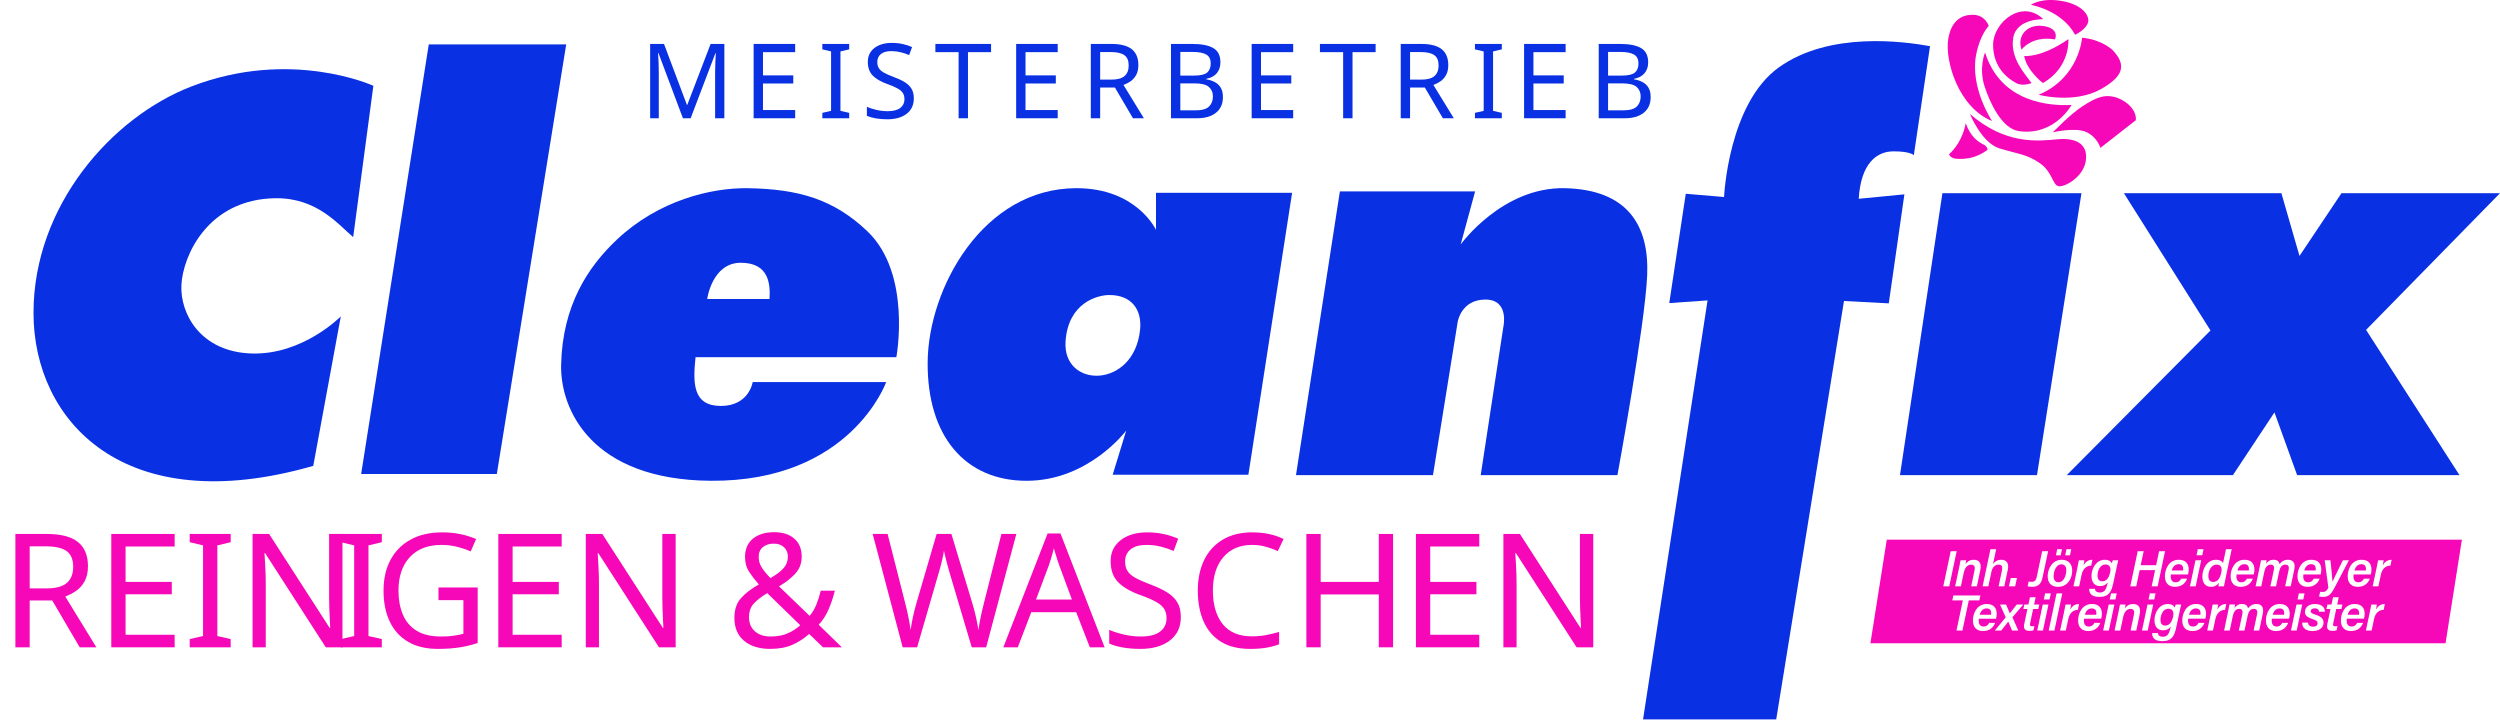
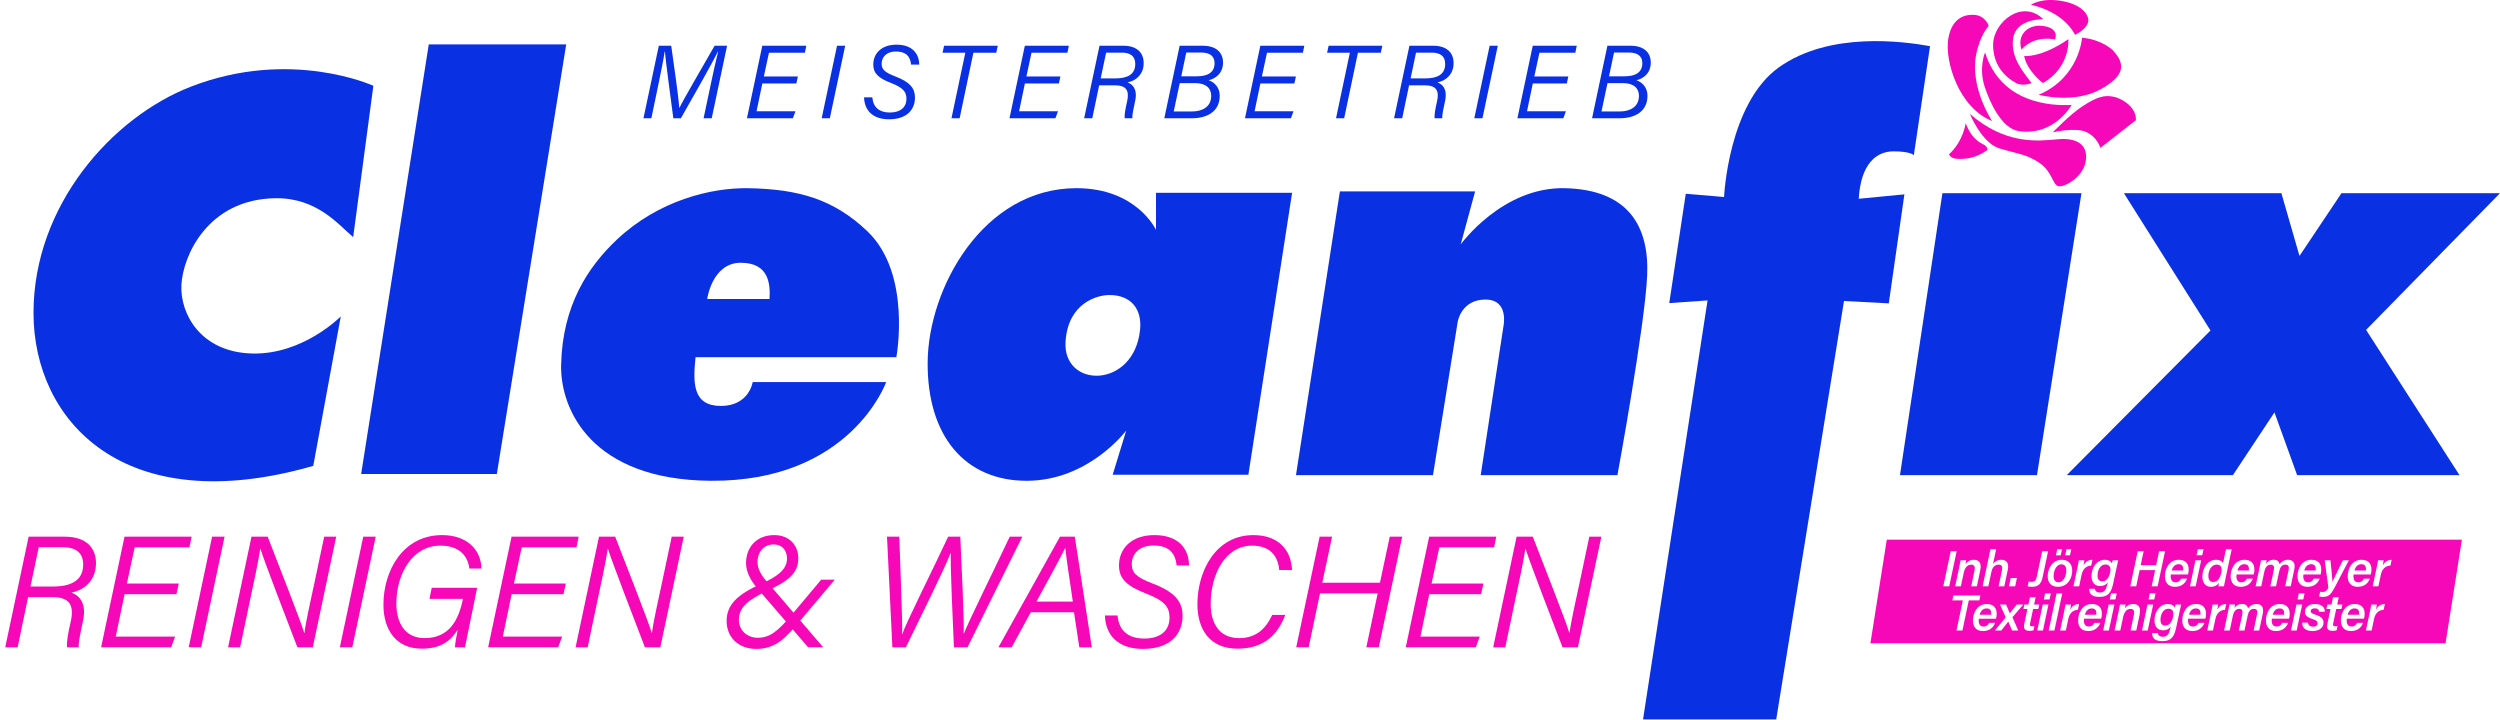
<svg xmlns="http://www.w3.org/2000/svg" id="Layer_1" data-name="Layer 1" viewBox="0 0 1921.16 552.83">
  <defs>
    <style>
      .cls-1 {
-         letter-spacing: .13em;
+         fill: #0930e3;
      }

      .cls-2 {
-         letter-spacing: .16em;
-       }
- 
-       .cls-3, .cls-4 {
-         fill: #0930e3;
-       }
- 
-       .cls-5 {
-         letter-spacing: 0em;
-       }
- 
-       .cls-6 {
-         letter-spacing: .18em;
-       }
- 
-       .cls-7 {
-         letter-spacing: 0em;
-       }
- 
-       .cls-8 {
-         letter-spacing: 0em;
-       }
- 
-       .cls-9 {
-         letter-spacing: .16em;
-       }
- 
-       .cls-10 {
-         letter-spacing: .15em;
-       }
- 
-       .cls-11 {
-         letter-spacing: -.01em;
-       }
- 
-       .cls-12, .cls-13 {
        fill: #f607b8;
-       }
- 
-       .cls-14 {
-         letter-spacing: .16em;
-       }
- 
-       .cls-15 {
-         letter-spacing: 0em;
-       }
- 
-       .cls-16 {
-         letter-spacing: .16em;
-       }
- 
-       .cls-17 {
-         letter-spacing: 0em;
-       }
- 
-       .cls-18 {
-         letter-spacing: -.02em;
-       }
- 
-       .cls-19 {
-         letter-spacing: .15em;
-       }
- 
-       .cls-20 {
-         letter-spacing: .15em;
-       }
- 
-       .cls-21 {
-         letter-spacing: .16em;
-       }
- 
-       .cls-4 {
-         font-size: 80px;
-       }
- 
-       .cls-4, .cls-13 {
-         font-family: 'AcuminConcept_356.000wght_12.000slnt', 'Acumin Variable Concept';
-         font-variation-settings: 'wght' 356, 'wdth' 100, 'slnt' 12;
-       }
- 
-       .cls-22 {
-         letter-spacing: -.05em;
-       }
- 
-       .cls-23 {
-         letter-spacing: -.01em;
-       }
- 
-       .cls-13 {
-         font-size: 122px;
-       }
- 
-       .cls-24 {
-         letter-spacing: 0em;
-       }
- 
-       .cls-25 {
-         letter-spacing: -.02em;
-       }
- 
-       .cls-26 {
-         letter-spacing: -.02em;
-       }
- 
-       .cls-27 {
-         letter-spacing: -.01em;
-       }
- 
-       .cls-28 {
-         letter-spacing: -.01em;
      }
    </style>
  </defs>
  <g id="Cleanfix">
-     <path class="cls-3" d="M271.41,182.22c-11.09-9.28-27.62-30.34-59.77-29.89-52.07.73-71.09,44.38-72.23,66.57s14.72,51.62,54.11,52.75,68.38-28.53,68.38-28.53l-21.17,114.88c-145.92,42.03-214.98-34.98-214.98-117.51s60.23-150.42,121.13-173.97c76.76-29.68,140.04-.59,140.04-.59l-15.51,116.29Z" />
-     <polygon class="cls-3" points="329.49 34.14 277.53 364.26 381.79 364.26 435.11 34.14 329.49 34.14" />
-     <path class="cls-3" d="M688.81,274.48s12.03-64.03-22.25-96.74c-25.98-24.79-53.16-32.44-91.53-33.11-28.66-.5-69.06,9.46-100.87,39.4-22.09,20.8-41.92,50.41-42.96,96.28-.78,34.3,23.26,88.47,114.96,89.15,107.66.8,134.83-75.85,134.83-75.85h-102.57s-2.72,18.34-24.45,18.34-21.51-17.66-19.47-37.47h154.3ZM569.26,201.92c22.08,0,22.75,16.98,22.08,27.85h-47.89s3.74-27.85,25.81-27.85Z" />
-     <path class="cls-3" d="M888.34,148.14v28.53s-14.72-32.06-61.13-32.06c-71.78,0-113.89,76.89-114.34,133.72s28.75,91.25,76.3,91.14,76.3-38.61,76.3-38.61l-10.42,33.96h104.28l33.61-216.68h-104.6ZM876.11,253.43c-4.7,45.66-59.58,45.25-57.28,9.06,1.9-29.92,24.65-35.69,33.31-35.77,17.49-.17,25.56,11.32,23.97,26.72Z" />
-     <path class="cls-3" d="M1029.65,147.1h103.92l-11.09,40.75s31.92-44.36,80.15-43.23,64.75,28.74,63.17,66.78-22.87,153.74-22.87,153.74h-105.06l17.43-114.11s4.75-20.83-13.81-20.83-21.28,16.98-21.28,16.98l-19.02,117.96h-105.28l33.74-218.04Z" />
-     <path class="cls-3" d="M1483.16,35.47l-12.45,83.77s-2.49-2.94-15.62-2.94-25.13,9.51-26.72,36.45l35.09-3.4-12,83.77-34.42-1.81-52.08,321.51h-102.34l49.58-321.96-29.43,2.04,12.68-84,29.43,2.49s3.17-71.77,42.11-99.62,96-19.92,116.15-16.3Z" />
-     <polygon class="cls-3" points="1492.67 148.45 1460.06 365.13 1565.35 365.13 1599.53 148.45 1492.67 148.45" />
-     <polygon class="cls-3" points="1632.14 148.45 1698.68 253.96 1588.21 365.13 1715.91 365.13 1747.84 316.91 1765.27 365.13 1890.03 365.13 1818.25 253.51 1921.16 148.45 1799.35 148.45 1767.08 196.68 1753.16 148.45 1632.14 148.45" />
+     <path class="cls-1" d="M271.41,182.22c-11.09-9.28-27.62-30.34-59.77-29.89-52.07.73-71.09,44.38-72.23,66.57-1.13,22.19,14.72,51.62,54.11,52.75s68.38-28.53,68.38-28.53l-21.17,114.88c-145.92,42.03-214.98-34.98-214.98-117.51s60.23-150.42,121.13-173.97c76.76-29.68,140.04-.59,140.04-.59l-15.51,116.29Z" />
+     <polygon class="cls-1" points="329.49 34.14 277.53 364.26 381.79 364.26 435.11 34.14 329.49 34.14" />
+     <path class="cls-1" d="M688.81,274.48s12.03-64.03-22.25-96.74c-25.98-24.79-53.16-32.44-91.53-33.11-28.66-.5-69.06,9.46-100.87,39.4-22.09,20.8-41.92,50.41-42.96,96.28-.78,34.3,23.26,88.47,114.96,89.15,107.66.8,134.83-75.85,134.83-75.85h-102.57s-2.72,18.34-24.45,18.34-21.51-17.66-19.47-37.47h154.3ZM569.26,201.92c22.08,0,22.75,16.98,22.08,27.85h-47.89s3.74-27.85,25.81-27.85Z" />
+     <path class="cls-1" d="M888.34,148.14v28.53s-14.72-32.06-61.13-32.06c-71.78,0-113.89,76.89-114.34,133.72s28.75,91.25,76.3,91.14,76.3-38.61,76.3-38.61l-10.42,33.96h104.28l33.61-216.68h-104.6ZM876.11,253.43c-4.7,45.66-59.58,45.25-57.28,9.06,1.9-29.92,24.65-35.69,33.31-35.77,17.49-.17,25.56,11.32,23.97,26.72Z" />
+     <path class="cls-1" d="M1029.65,147.1h103.92l-11.09,40.75s31.92-44.36,80.15-43.23,64.75,28.74,63.17,66.78-22.87,153.74-22.87,153.74h-105.06l17.43-114.11s4.75-20.83-13.81-20.83-21.28,16.98-21.28,16.98l-19.02,117.96h-105.28l33.74-218.04Z" />
+     <path class="cls-1" d="M1483.16,35.47l-12.45,83.77s-2.49-2.94-15.62-2.94-25.13,9.51-26.72,36.45l35.09-3.4-12,83.77-34.42-1.81-52.08,321.51h-102.34l49.58-321.96-29.43,2.04,12.68-84,29.43,2.49s3.17-71.77,42.11-99.62c38.94-27.85,96-19.92,116.15-16.3Z" />
+     <polygon class="cls-1" points="1492.67 148.45 1460.06 365.13 1565.35 365.13 1599.53 148.45 1492.67 148.45" />
+     <polygon class="cls-1" points="1632.14 148.45 1698.68 253.96 1588.21 365.13 1715.91 365.13 1747.84 316.91 1765.27 365.13 1890.03 365.13 1818.25 253.51 1921.16 148.45 1799.35 148.45 1767.08 196.68 1753.16 148.45 1632.14 148.45" />
  </g>
  <g id="Rose">
-     <path class="cls-12" d="M1530.87,93.04s-17.32-25.83-12.23-51.28c3.06-15.28,9.62-21.85,9.62-21.85,0,0-2.57-8.66-12.59-8.55-7.81.08-16.13,3.99-18.51,18.59-2.72,16.64,7.73,52.56,33.71,63.08Z" />
-     <path class="cls-12" d="M1553.46,38.19s7.81-11.04,25.73-7.9c0,0,3.91-8.07-8.24-10.19s-21.31,6.45-17.49,18.08Z" />
-     <path class="cls-12" d="M1555.5,43.03s12.74,1.7,33.96-12.91c0,0,1.87,21.31-19.53,33.71,0,0-12.23-9.17-14.43-20.8Z" />
-     <path class="cls-12" d="M1594.64,26.73c-10.19-18.93-33.96-23.01-33.96-23.01,0,0,7.98-5.94,24.54-2.8s20.68,12.18,19.36,16.39c-1.78,5.69-9.93,9.42-9.93,9.42Z" />
-     <path class="cls-12" d="M1570.19,14.76s-20.97-.68-23.18,14.77,9.08,27.17,14.18,34.3c0,0-6.71,2.8-11.89,0-9.29-5.03-17.81-14.47-17.66-29.72.17-16.9,22.16-35.24,38.55-19.36Z" />
-     <path class="cls-12" d="M1599.99,28.99s-2.04,30.69-33.37,43.85c0,0,27.21,7.33,47.97-4.42,17.41-9.85,19.66-18.5,8.92-29.89,0,0-8.15-8.14-23.52-9.54Z" />
-     <path class="cls-12" d="M1525.44,40.31c12.23,38.97,50.19,41.17,66.48,40.33,0,0-13.05,24.02-40.5,20.12-13.16-1.87-22.37-22.11-26.32-34.3-4.67-14.42.34-26.15.34-26.15Z" />
-     <path class="cls-12" d="M1577.52,101.7s13.12-13.76,23.04-20.21c10.81-7.02,16.58-8.66,23.72-7.13,7.95,1.7,17.83,9.21,17.04,18l-27.23,21.28s-2.32-8.26-10.87-12.17-25.7.23-25.7.23Z" />
-     <path class="cls-12" d="M1510.55,94.68s-1.7,13.7-12.79,23.89c0,0,.85,3.11,5.89,3.45,6.27.42,14.66-.23,23.72-6.85,0,0,.17-2.55-3.23-4.19-4.75-2.3-9.96-6.45-13.58-16.3Z" />
-     <path class="cls-12" d="M1513.81,87.58s9.03,22.33,22.78,26.49,21.11,4.42,31.02,11.38,9.65,16.98,14.49,17.66,18.76-7.05,20.72-19.27-6.2-18.25-21.57-16.81-40.13,4.25-67.44-19.44Z" />
+     <path class="cls-2" d="M1530.87,93.04s-17.32-25.83-12.23-51.28c3.06-15.28,9.62-21.85,9.62-21.85,0,0-2.57-8.66-12.59-8.55-7.81.08-16.13,3.99-18.51,18.59-2.72,16.64,7.73,52.56,33.71,63.08Z" />
+     <path class="cls-2" d="M1553.46,38.19s7.81-11.04,25.73-7.9c0,0,3.91-8.07-8.24-10.19-12.14-2.12-21.31,6.45-17.49,18.08Z" />
+     <path class="cls-2" d="M1555.5,43.03s12.74,1.7,33.96-12.91c0,0,1.87,21.31-19.53,33.71,0,0-12.23-9.17-14.43-20.8Z" />
+     <path class="cls-2" d="M1594.64,26.73c-10.19-18.93-33.96-23.01-33.96-23.01,0,0,7.98-5.94,24.54-2.8,16.56,3.14,20.68,12.18,19.36,16.39-1.78,5.69-9.93,9.42-9.93,9.42Z" />
+     <path class="cls-2" d="M1570.19,14.76s-20.97-.68-23.18,14.77c-2.21,15.45,9.08,27.17,14.18,34.3,0,0-6.71,2.8-11.89,0-9.29-5.03-17.81-14.47-17.66-29.72.17-16.9,22.16-35.24,38.55-19.36Z" />
+     <path class="cls-2" d="M1599.99,28.99s-2.04,30.69-33.37,43.85c0,0,27.21,7.33,47.97-4.42,17.41-9.85,19.66-18.5,8.92-29.89,0,0-8.15-8.14-23.52-9.54Z" />
+     <path class="cls-2" d="M1525.44,40.31c12.23,38.97,50.19,41.17,66.48,40.33,0,0-13.05,24.02-40.5,20.12-13.16-1.87-22.37-22.11-26.32-34.3-4.67-14.42.34-26.15.34-26.15Z" />
+     <path class="cls-2" d="M1577.52,101.7s13.12-13.76,23.04-20.21c10.81-7.02,16.58-8.66,23.72-7.13,7.95,1.7,17.83,9.21,17.04,18l-27.23,21.28s-2.32-8.26-10.87-12.17-25.7.23-25.7.23Z" />
+     <path class="cls-2" d="M1510.55,94.68s-1.7,13.7-12.79,23.89c0,0,.85,3.11,5.89,3.45,6.27.42,14.66-.23,23.72-6.85,0,0,.17-2.55-3.23-4.19-4.75-2.3-9.96-6.45-13.58-16.3Z" />
+     <path class="cls-2" d="M1513.81,87.58s9.03,22.33,22.78,26.49c13.75,4.16,21.11,4.42,31.02,11.38s9.65,16.98,14.49,17.66c4.84.68,18.76-7.05,20.72-19.27,1.95-12.23-6.2-18.25-21.57-16.81s-40.13,4.25-67.44-19.44Z" />
  </g>
-   <text class="cls-4" transform="translate(491.85 90.88)">
-     <tspan class="cls-2" x="0" y="0">M</tspan>
-     <tspan class="cls-19" x="79.52" y="0">E</tspan>
-     <tspan class="cls-16" x="136.88" y="0">I</tspan>
-     <tspan class="cls-1" x="170.24" y="0">S</tspan>
-     <tspan class="cls-21" x="226.16" y="0">T</tspan>
-     <tspan class="cls-19" x="281.27" y="0">E</tspan>
-     <tspan class="cls-14" x="338.63" y="0">R</tspan>
-     <tspan class="cls-20" x="400.23" y="0">B</tspan>
-     <tspan class="cls-6" x="462.23" y="0">E</tspan>
-     <tspan class="cls-21" x="521.67" y="0">T</tspan>
-     <tspan class="cls-9" x="576.79" y="0">R</tspan>
-     <tspan class="cls-21" x="638.39" y="0">I</tspan>
-     <tspan class="cls-20" x="671.59" y="0">E</tspan>
-     <tspan class="cls-10" x="728.94" y="0">B</tspan>
-   </text>
-   <text class="cls-13" transform="translate(0 497.43)">
-     <tspan class="cls-24" x="0" y="0">R</tspan>
-     <tspan class="cls-11" x="73.69" y="0">E</tspan>
-     <tspan class="cls-15" x="140.91" y="0">IN</tspan>
-     <tspan class="cls-17" x="257.05" y="0">I</tspan>
-     <tspan class="cls-23" x="287.3" y="0">G</tspan>
-     <tspan class="cls-28" x="371.11" y="0">E</tspan>
-     <tspan class="cls-18" x="438.33" y="0">N &amp; </tspan>
-     <tspan class="cls-22" x="669.15" y="0">W</tspan>
-     <tspan class="cls-7" x="771.02" y="0">A</tspan>
-     <tspan class="cls-25" x="846.18" y="0">S</tspan>
-     <tspan class="cls-5" x="913.03" y="0">C</tspan>
-     <tspan class="cls-8" x="992.08" y="0">H</tspan>
-     <tspan class="cls-27" x="1076.26" y="0">E</tspan>
-     <tspan class="cls-26" x="1143.48" y="0">N</tspan>
-   </text>
+   <g>
+     <path class="cls-1" d="M545.79,66.67c2.21-10.49,4.58-21.14,6.04-26.93h-.26c-3.81,8.13-18.61,34.04-28.32,51.15h-5.82c-1.79-13.87-6.13-45.33-6.41-51.25h-.22c-.88,5.95-3.53,18.98-5.53,28.54l-4.72,22.71h-6.07l11.8-55.74h9.53c2.43,17.05,5.76,40.64,6.2,47.7h.14c2.34-5.11,17.17-30.54,26.99-47.7h9.59l-11.8,55.74h-6.25l5.12-24.21Z" />
+     <path class="cls-1" d="M611.98,64.12h-26.14l-4.46,21.38h29.91l-2,5.38h-35.29l11.8-55.74h33.82l-1.11,5.38h-27.59l-3.92,18.23h26.14l-1.17,5.38Z" />
+     <path class="cls-1" d="M649.5,35.14l-11.8,55.74h-6.27l11.8-55.74h6.27Z" />
+     <path class="cls-1" d="M670.34,74.81c.69,7.81,5.49,11.66,13.52,11.66,7.55,0,12.7-3.56,12.7-10.6,0-5.19-2.43-8.44-11.73-12.05-10.15-3.9-13.75-7.72-13.75-14.17,0-7.99,5.64-15.32,17.91-15.32s17.37,7.18,17.38,15.31h-6.22c-.69-6.08-3.64-10.06-11.7-10.06-7.38,0-10.93,4.43-10.93,9.35,0,3.99,1.76,6.48,10.31,9.73,11.53,4.37,15.29,9.23,15.29,16.33,0,8.68-5.57,16.68-19.99,16.68-12.66,0-18.87-7.08-19.13-16.87h6.34Z" />
+     <path class="cls-1" d="M741.8,40.51h-17.48l1.17-5.38h41.27l-1.17,5.38h-17.57l-10.57,50.36h-6.27l10.63-50.36Z" />
+     <path class="cls-1" d="M813.74,64.12h-26.14l-4.46,21.38h29.91l-2,5.38h-35.29l11.8-55.74h33.82l-1.11,5.38h-27.59l-3.92,18.23h26.14l-1.17,5.38Z" />
+     <path class="cls-1" d="M844.66,65.57l-5.28,25.31h-6.25l11.8-55.74h18.36c10.33,0,15.58,5.36,15.58,13.35s-4.95,13.24-12.35,14.85c3.35,1.22,7.82,4.59,5.84,14.07-1.36,6.3-2.42,11.18-2.19,13.47h-5.89c-.26-2.4.37-6.67,1.93-13.2,1.73-8.23-.77-12.11-9.57-12.11h-11.98ZM845.84,60.25h11.28c9.47,0,15.29-3.19,15.29-11.09,0-5.95-3.72-8.71-10.27-8.71h-12.13l-4.17,19.8Z" />
+     <path class="cls-1" d="M906.52,35.14h17.7c11.43,0,15.66,6.21,15.66,13.02,0,7.15-4.49,11.84-11.04,13.54,4.38,1.42,8.47,5.51,8.47,11.81,0,12.07-9.38,17.38-21.54,17.38h-21.05l11.8-55.74ZM901.96,85.65h14.16c7.92,0,14.58-3.63,14.64-11.84.06-5.86-3.82-9.95-12.44-9.95h-11.73l-4.62,21.79ZM919.86,58.63c7.93,0,13.49-2.78,13.49-10.09,0-6.04-4.48-8.17-10.31-8.17h-11.43l-3.85,18.27h12.1Z" />
+     <path class="cls-1" d="M994.7,64.12h-26.14l-4.46,21.38h29.91l-2,5.38h-35.29l11.8-55.74h33.82l-1.11,5.38h-27.59l-3.92,18.23h26.14l-1.17,5.38Z" />
+     <path class="cls-1" d="M1037.31,40.51h-17.48l1.17-5.38h41.27l-1.17,5.38h-17.57l-10.57,50.36h-6.27l10.63-50.36Z" />
+     <path class="cls-1" d="M1082.82,65.57l-5.28,25.31h-6.25l11.8-55.74h18.36c10.33,0,15.58,5.36,15.58,13.35s-4.95,13.24-12.35,14.85c3.34,1.22,7.82,4.59,5.84,14.07-1.36,6.3-2.42,11.18-2.19,13.47h-5.89c-.26-2.4.37-6.67,1.93-13.2,1.73-8.23-.77-12.11-9.57-12.11h-11.98ZM1084,60.25h11.28c9.47,0,15.29-3.19,15.29-11.09,0-5.95-3.72-8.71-10.27-8.71h-12.13l-4.17,19.8Z" />
+     <path class="cls-1" d="M1151.01,35.14l-11.8,55.74h-6.27l11.8-55.74h6.27Z" />
+     <path class="cls-1" d="M1204.05,64.12h-26.14l-4.46,21.38h29.91l-2,5.38h-35.29l11.8-55.74h33.82l-1.11,5.38h-27.59l-3.92,18.23h26.14l-1.17,5.38Z" />
+     <path class="cls-1" d="M1235.23,35.14h17.7c11.43,0,15.66,6.21,15.66,13.02,0,7.15-4.49,11.84-11.04,13.54,4.38,1.42,8.48,5.51,8.48,11.81,0,12.07-9.38,17.38-21.54,17.38h-21.05l11.8-55.74ZM1230.67,85.65h14.16c7.92,0,14.58-3.63,14.64-11.84.06-5.86-3.82-9.95-12.44-9.95h-11.73l-4.62,21.79ZM1248.58,58.63c7.93,0,13.49-2.78,13.49-10.09,0-6.04-4.48-8.17-10.31-8.17h-11.43l-3.85,18.27h12.1Z" />
+   </g>
+   <g>
+     <path class="cls-2" d="M21.61,458.83l-8.06,38.6H4.02l17.99-85h28c15.75,0,23.75,8.17,23.75,20.36s-7.55,20.19-18.83,22.64c5.1,1.85,11.92,7.01,8.91,21.46-2.07,9.61-3.68,17.05-3.34,20.54h-8.98c-.4-3.66.57-10.17,2.94-20.13,2.63-12.55-1.17-18.47-14.59-18.47h-18.26ZM23.41,450.72h17.2c14.44,0,23.31-4.87,23.31-16.91,0-9.07-5.67-13.29-15.66-13.29h-18.49l-6.35,30.19Z" />
+     <path class="cls-2" d="M135.61,456.62h-39.86l-6.8,32.6h45.61l-3.05,8.2h-53.81l17.99-85h51.57l-1.69,8.2h-42.07l-5.98,27.79h39.86l-1.78,8.2Z" />
+     <path class="cls-2" d="M172.57,412.42l-17.99,85h-9.57l17.99-85h9.57Z" />
+     <path class="cls-2" d="M175.27,497.43l17.99-85h12.44c7.48,19.55,25.63,65.24,28.08,74.02h.15c1.4-10.41,4.93-25.38,7.85-39.25l7.35-34.77h9.24l-17.99,85h-11.84c-7.08-18.37-25.59-66.46-28.41-75.71h-.15c-1.68,11.03-4.7,24.7-7.96,40.07l-7.48,35.65h-9.27Z" />
+     <path class="cls-2" d="M288.72,412.42l-17.99,85h-9.57l17.99-85h9.57Z" />
+     <path class="cls-2" d="M357.35,497.43h-7.77c.2-2.93,1.28-9.4,2.18-13.56-5.47,8.66-12.79,14.6-27.69,14.6-19.58,0-29.41-14.31-29.41-33.77,0-26.16,14.94-53.5,45.13-53.5,18.29,0,29.79,10.55,30.23,25.72h-9.33c-1.14-9.5-7.53-17.62-22.3-17.62-21.85,0-33.8,22.2-33.8,44.35,0,15.03,6.49,26.71,21.78,26.71,18.92,0,26.06-14.04,29.31-29.69l.12-.46h-25.76l1.75-8.5h34.88l-9.35,45.71Z" />
+     <path class="cls-2" d="M433.04,456.62h-39.86l-6.8,32.6h45.61l-3.05,8.2h-53.81l17.99-85h51.57l-1.69,8.2h-42.07l-5.98,27.79h39.86l-1.78,8.2Z" />
+     <path class="cls-2" d="M442.32,497.43l17.99-85h12.44c7.48,19.55,25.63,65.24,28.08,74.02h.16c1.4-10.41,4.93-25.38,7.85-39.25l7.35-34.77h9.24l-17.99,85h-11.84c-7.08-18.37-25.59-66.46-28.41-75.71h-.15c-1.68,11.03-4.7,24.7-7.96,40.07l-7.48,35.65h-9.27Z" />
+     <path class="cls-2" d="M641.52,445.43l-26.88,31.9c-10.25,12.07-17.88,21.34-33.5,21.34-13.62,0-22.76-8.86-22.76-21.45s8.49-20.59,26.68-28.57c12.61-5.78,19.73-11.02,19.73-19.51,0-4.69-2.59-10.76-10.29-10.76-8.33,0-12.4,6.79-12.4,13.37,0,5.21,2.7,10.39,7.89,15.96l42.6,49.71h-11.57l-39.4-45.72c-4.77-5.69-8.31-12.26-8.31-18.96,0-12.27,8.08-21.54,21.7-21.54,11.83,0,18.46,8.12,18.46,17.8,0,12.04-8.52,17.83-23.7,24.95-16.75,7.9-21.97,13.69-21.97,22.64,0,7.11,5.71,13.5,14.45,13.5,9.29,0,15.27-4.64,26.74-18.31l22.09-26.34h10.46Z" />
+     <path class="cls-2" d="M685.76,497.43l-4.13-85h9.44c.76,23.86,2.63,66.92,2.13,74.97h.12c2.99-8.96,25.34-53.42,35.31-74.97h9.33c.91,19.42,3.09,66.1,2.57,74.62h.12c3.66-9.57,24.15-50.87,35.29-74.62h9.68l-42.12,85h-10.44c-.87-19.05-2.8-62.47-2.41-72.58h-.12c-4.48,12.15-24.95,52.96-34.41,72.58h-10.35Z" />
+     <path class="cls-2" d="M792.13,470.5l-14.69,26.93h-10.19l47.3-85h11.39l13.08,85h-9.6l-4.1-26.93h-33.19ZM824.44,462.3c-3.13-20.55-5.12-34.46-5.76-41.19h-.12c-3.73,7.56-11.65,22.28-22.09,41.19h27.97Z" />
+     <path class="cls-2" d="M858.77,472.93c1.06,11.91,8.38,17.78,20.62,17.78,11.52,0,19.36-5.43,19.36-16.16,0-7.92-3.7-12.87-17.88-18.37-15.48-5.95-20.97-11.77-20.97-21.62,0-12.18,8.6-23.36,27.32-23.36s26.49,10.95,26.5,23.35h-9.49c-1.05-9.26-5.55-15.34-17.84-15.34-11.25,0-16.67,6.75-16.67,14.26,0,6.09,2.68,9.87,15.73,14.84,17.58,6.66,23.31,14.08,23.31,24.91,0,13.24-8.5,25.44-30.49,25.44-19.3,0-28.77-10.79-29.17-25.72h9.67Z" />
+     <path class="cls-2" d="M987.72,472.53c-6.03,15.7-16.76,25.94-36.78,25.94-21.62,0-30.77-15.26-30.77-34.09,0-25.51,14.02-53.17,43.04-53.17,18.05,0,28.87,10.21,29.71,26.81h-9.89c-.96-11.13-7.38-18.71-20.83-18.71-21,0-31.84,22.62-31.84,44.77,0,14.25,6.15,26.29,21.85,26.29,11.48,0,19.83-5.55,25.41-17.84h10.1Z" />
+     <path class="cls-2" d="M1014.09,412.42h9.57l-7.54,35.38h44.32l7.54-35.38h9.57l-17.99,85h-9.57l8.7-41.42h-44.32l-8.7,41.42h-9.57l17.99-85Z" />
+     <path class="cls-2" d="M1138.19,456.62h-39.86l-6.8,32.6h45.61l-3.05,8.2h-53.81l17.99-85h51.57l-1.69,8.2h-42.07l-5.98,27.79h39.86l-1.78,8.2Z" />
+     <path class="cls-2" d="M1147.47,497.43l17.99-85h12.44c7.48,19.55,25.63,65.24,28.08,74.02h.15c1.4-10.41,4.93-25.38,7.86-39.25l7.35-34.77h9.24l-17.99,85h-11.84c-7.08-18.37-25.59-66.46-28.41-75.71h-.15c-1.68,11.03-4.7,24.7-7.96,40.07l-7.48,35.65h-9.27Z" />
+   </g>
  <g id="Inh._Jörg" data-name="Inh. Jörg">
-     <path class="cls-12" d="M1615.54,446.73c3.18,0,5.15-2.82,6-6.71.7-3.19.21-6.24-3.59-6.24-4,0-6.06,4.5-6.06,8.55,0,2.86,1.23,4.4,3.65,4.4Z" />
-     <path class="cls-12" d="M1607.46,467.55c-2.68,0-4.47,1.78-5.3,4.83h8.74c.09-.43.1-.8.1-1.13,0-2.17-.99-3.69-3.55-3.69Z" />
-     <path class="cls-12" d="M1728.23,437.25c0-2.17-.99-3.69-3.55-3.69s-4.47,1.78-5.3,4.83h8.74c.09-.43.11-.8.11-1.13Z" />
-     <path class="cls-12" d="M1751.8,467.55c-2.68,0-4.47,1.78-5.3,4.83h8.74c.09-.43.1-.8.1-1.13,0-2.17-.99-3.69-3.55-3.69Z" />
-     <path class="cls-12" d="M1581.89,447.44c4.21,0,5.97-5.43,5.97-9.18,0-2.93-1.25-4.59-3.8-4.59-4.07,0-5.93,5.41-5.93,9.11,0,3.02,1.35,4.66,3.76,4.66Z" />
-     <path class="cls-12" d="M1687.49,467.55c-2.68,0-4.47,1.78-5.3,4.83h8.74c.09-.43.11-.8.11-1.13,0-2.17-.99-3.69-3.55-3.69Z" />
-     <path class="cls-12" d="M1666.32,467.78c-4,0-6.06,4.5-6.06,8.55,0,2.86,1.23,4.4,3.65,4.4,3.18,0,5.15-2.82,6-6.71.7-3.19.21-6.24-3.59-6.24Z" />
-     <path class="cls-12" d="M1700.7,447.22c3.61,0,5.5-3.16,6.31-7.38.75-3.74-.34-5.96-3.67-5.96-4.11,0-6.29,4.8-6.29,8.72,0,3.04,1.26,4.62,3.65,4.62Z" />
-     <path class="cls-12" d="M1530.17,471.25c0-2.17-.99-3.69-3.55-3.69s-4.47,1.78-5.3,4.83h8.74c.09-.43.11-.8.11-1.13Z" />
-     <path class="cls-12" d="M1449.92,414.73l-12.57,79.58h441.96l12.57-79.58h-441.96ZM1814.78,430.16c5.66,0,7.6,3.56,7.6,7.46,0,1.46-.18,2.62-.52,3.83h-13.18c-.09.58-.14.96-.14,1.5,0,2.66,1.14,4.52,3.7,4.52s3.58-1.35,4.35-2.81h4.58c-1.2,3.02-3.71,6.29-9.35,6.29-5.23,0-7.72-3.35-7.72-8.1,0-5.43,2.97-12.69,10.68-12.69ZM1786.45,430.55h4.41c.94,8.69,1.47,14.42,1.55,16.47h.04c1.06-2.19,3.45-7.55,7.98-16.47h4.62l-11,21c-3.42,6.54-5.48,7.15-9.43,7.15-.66,0-1.85-.12-2.5-.26l.84-3.71c.39.08.91.17,1.77.17,2.51,0,3.32-1.03,4.55-3.19l-2.83-21.15ZM1776.21,430.16c5.66,0,7.6,3.56,7.6,7.46,0,1.46-.18,2.62-.52,3.83h-13.18c-.09.58-.14.96-.14,1.5,0,2.66,1.14,4.52,3.7,4.52s3.58-1.35,4.35-2.81h4.58c-1.2,3.02-3.71,6.29-9.35,6.29-5.23,0-7.72-3.35-7.72-8.1,0-5.43,2.97-12.69,10.68-12.69ZM1770.96,456.02l-.98,4.67h-4.4l.98-4.67h4.4ZM1724.84,430.16c5.66,0,7.6,3.56,7.6,7.46,0,1.46-.18,2.62-.52,3.83h-13.18c-.09.58-.14.96-.14,1.5,0,2.66,1.14,4.52,3.7,4.52s3.58-1.35,4.35-2.81h4.58c-1.2,3.02-3.71,6.29-9.35,6.29-5.23,0-7.72-3.35-7.72-8.1,0-5.43,2.97-12.69,10.68-12.69ZM1703,430.16c3.08,0,4.88,1.44,5.33,2.54l2.27-10.68h4.4l-4.86,23.05c-.39,1.85-.81,3.68-1.12,5.49h-4.26c.04-.67.2-1.6.41-2.71-1.3,1.93-3.21,3.1-6.16,3.1-4.29,0-6.57-3.12-6.57-7.87,0-6.01,3.61-12.92,10.56-12.92ZM1688.94,422.02h4.4l-.98,4.67h-4.4l.98-4.67ZM1687.14,430.55h4.4l-4.24,20.01h-4.4l4.24-20.01ZM1674.34,430.16c5.66,0,7.6,3.56,7.6,7.46,0,1.46-.18,2.62-.52,3.83h-13.18c-.09.58-.14.96-.14,1.5,0,2.66,1.14,4.52,3.7,4.52s3.58-1.35,4.35-2.81h4.58c-1.2,3.02-3.71,6.29-9.35,6.29-5.23,0-7.72-3.35-7.72-8.1,0-5.43,2.97-12.69,10.68-12.69ZM1642.76,423.56h4.58l-2.29,10.76h11.86l2.29-10.76h4.58l-5.72,27h-4.58l2.63-12.43h-11.86l-2.63,12.43h-4.58l5.72-27ZM1656.46,456.02l-.98,4.67h-4.4l.98-4.67h4.4ZM1617.39,430.16c3.26,0,4.98,1.41,5.45,2.75.2-.75.56-1.88.74-2.36h4.22c-.36,1.52-.79,3.41-1.16,5.13l-2.65,12.37c-1.36,6.42-3.23,10.65-10.65,10.65s-7.85-3.89-7.87-6.23h4.45c.05,1.47,1.04,2.85,3.8,2.85,3.54,0,4.79-2.29,5.8-6.74l.25-1.11c-1.34,1.9-3.2,2.92-5.96,2.92-4.17,0-6.57-2.99-6.57-7.73,0-5.91,3.7-12.49,10.13-12.49ZM1626.63,456.02l-.98,4.67h-4.4l.98-4.67h4.4ZM1596.36,436.47c.42-1.96.82-4.08,1.16-5.92h4.25c-.04.51-.28,2.22-.64,3.89,1.41-2.58,3.52-4.28,6.82-4.28l-.93,4.47c-3.72.15-6.42,2.53-7.35,6.95l-1.9,8.98h-4.4l3-14.08ZM1588.03,422.06h3.66l-.98,4.67h-3.66l.98-4.67ZM1580.9,422.06h3.66l-.98,4.67h-3.66l.98-4.67ZM1584.42,430.16c4.7,0,8,2.81,8,8.45,0,4.95-2.85,12.34-10.99,12.34-5.25,0-7.87-3.25-7.87-8.18,0-5.45,3.4-12.61,10.86-12.61ZM1575.97,456.02l-.98,4.67h-4.4l.98-4.67h4.4ZM1558.96,446.87c.67.17,1.55.25,2.42.25,2.65,0,3.32-1.73,3.82-3.98l4.14-19.58h4.58l-4.23,19.9c-.95,4.55-2.76,7.49-8.12,7.49-1,0-2.6-.18-3.43-.4l.82-3.67ZM1545.19,444.19h4.74l-1.35,6.38h-4.75l1.35-6.38ZM1529.59,422.02h4.4l-2.4,11.36c1.27-1.69,3.14-3.22,6.31-3.22s6.25,1.77,5.04,7.57l-2.7,12.83h-4.38l2.55-12.18c.62-2.95,0-4.47-2.59-4.47-2.93,0-4.79,2.27-5.47,5.44l-2.39,11.21h-4.4l6.03-28.54ZM1506.65,430.55h4.31c-.05.59-.36,2.38-.49,2.9,1.02-1.47,2.86-3.29,6.33-3.29,3.88,0,6.2,2.31,4.95,8.12l-2.59,12.28h-4.38l2.57-12.26c.56-2.58-.01-4.39-2.61-4.39-3.06,0-4.89,2.58-5.71,6.45l-2.16,10.2h-4.4l3.16-14.93c.35-1.72.71-3.41,1-5.08ZM1493.34,450.56l5.72-27h4.58l-5.72,27h-4.58ZM1508.05,484.56h-4.58l4.9-23.19h-8.1l.82-3.8h20.78l-.82,3.8h-8.1l-4.89,23.19ZM1523.83,484.95c-5.23,0-7.72-3.35-7.72-8.1,0-5.43,2.97-12.69,10.68-12.69,5.66,0,7.6,3.56,7.6,7.46,0,1.46-.18,2.62-.52,3.83h-13.18c-.09.58-.14.96-.14,1.5,0,2.66,1.14,4.52,3.7,4.52s3.58-1.35,4.35-2.81h4.58c-1.2,3.02-3.71,6.29-9.35,6.29ZM1546.21,484.56c-1.29-2.92-2.45-5.91-2.91-6.86h-.04c-.72.97-2.84,3.76-5.35,6.86h-4.98l8.4-10.18-4.4-9.83h4.67c1.33,3.01,2.44,5.84,2.86,6.74h.04c1.05-1.33,2.59-3.31,5.3-6.74h5.06l-8.38,9.77,4.51,10.24h-4.79ZM1562.65,484.42c-1.07.35-2.22.36-3.23.36-3.73,0-4.53-2.02-3.82-5.44l2.38-11.35h-3.12l.77-3.45h3.12l1.2-5.56h4.37l-1.17,5.56h3.98l-.77,3.45h-3.98l-2.29,10.95c-.32,1.5-.21,2.34,1.43,2.34.6,0,1.23-.04,1.83-.14l-.71,3.28ZM1569.94,484.56h-4.4l4.24-20.01h4.4l-4.24,20.01ZM1574.35,484.56l6.03-28.54h4.4l-6.03,28.54h-4.4ZM1589.42,475.57l-1.9,8.98h-4.4l3-14.08c.42-1.96.82-4.08,1.16-5.92h4.25c-.04.51-.28,2.22-.64,3.89,1.41-2.58,3.52-4.28,6.82-4.28l-.92,4.47c-3.72.15-6.42,2.53-7.35,6.95ZM1614.72,475.44h-13.18c-.09.58-.14.96-.14,1.5,0,2.66,1.14,4.52,3.7,4.52s3.58-1.35,4.35-2.81h4.58c-1.2,3.02-3.71,6.29-9.35,6.29-5.23,0-7.73-3.35-7.73-8.1,0-5.43,2.97-12.69,10.68-12.69,5.66,0,7.6,3.56,7.6,7.46,0,1.46-.18,2.62-.52,3.83ZM1620.59,484.56h-4.4l4.24-20.01h4.4l-4.24,20.01ZM1644.24,472.28l-2.59,12.28h-4.38l2.57-12.26c.56-2.58-.01-4.39-2.61-4.39-3.06,0-4.89,2.58-5.71,6.45l-2.16,10.2h-4.4l3.16-14.93c.35-1.72.71-3.41,1-5.08h4.31c-.05.59-.36,2.38-.49,2.9,1.02-1.47,2.86-3.29,6.33-3.29,3.88,0,6.2,2.31,4.95,8.12ZM1646.03,484.56l4.24-20.01h4.4l-4.24,20.01h-4.4ZM1675.02,469.68l-2.65,12.37c-1.36,6.42-3.23,10.65-10.65,10.65s-7.85-3.89-7.87-6.23h4.45c.05,1.47,1.04,2.85,3.8,2.85,3.54,0,4.79-2.29,5.8-6.74l.25-1.11c-1.34,1.9-3.2,2.92-5.96,2.92-4.17,0-6.57-2.99-6.57-7.73,0-5.91,3.7-12.49,10.13-12.49,3.26,0,4.98,1.41,5.45,2.75.2-.75.56-1.88.74-2.36h4.22c-.36,1.52-.79,3.41-1.16,5.13ZM1694.74,475.44h-13.18c-.09.58-.14.96-.14,1.5,0,2.66,1.14,4.52,3.7,4.52s3.58-1.35,4.35-2.81h4.58c-1.2,3.02-3.71,6.29-9.35,6.29-5.23,0-7.72-3.35-7.72-8.1,0-5.43,2.97-12.69,10.68-12.69,5.66,0,7.6,3.56,7.6,7.46,0,1.46-.18,2.62-.52,3.83ZM1702.48,475.57l-1.9,8.98h-4.4l3-14.08c.42-1.96.82-4.08,1.16-5.92h4.25c-.04.51-.28,2.22-.64,3.89,1.41-2.58,3.52-4.28,6.82-4.28l-.93,4.47c-3.72.15-6.42,2.53-7.35,6.95ZM1738.87,471.55l-2.75,13h-4.3l2.64-12.47c.43-2.03.35-4.21-2.45-4.21s-4.12,2.17-4.79,5.35l-2.4,11.32h-4.34l2.62-12.36c.51-2.42.19-4.29-2.34-4.29-2.71,0-4.26,2.19-4.97,5.66l-2.31,10.99h-4.35l3.04-14.4c.39-1.88.79-3.76,1.12-5.61h4.31c-.06.5-.25,1.78-.45,2.66,1.29-1.72,2.86-3.05,5.75-3.05s4.23,1.25,4.59,3.4c1.4-1.84,3.38-3.4,6.59-3.4s5.95,1.94,4.78,7.39ZM1759.05,475.44h-13.18c-.09.58-.14.96-.14,1.5,0,2.66,1.14,4.52,3.7,4.52s3.58-1.35,4.35-2.81h4.58c-1.2,3.02-3.71,6.29-9.35,6.29-5.23,0-7.73-3.35-7.73-8.1,0-5.43,2.97-12.69,10.68-12.69,5.66,0,7.6,3.56,7.6,7.46,0,1.46-.18,2.62-.52,3.83ZM1756.05,450.56l2.64-12.47c.43-2.03.35-4.21-2.45-4.21s-4.12,2.17-4.79,5.35l-2.41,11.32h-4.34l2.62-12.36c.51-2.42.19-4.29-2.34-4.29-2.71,0-4.26,2.19-4.97,5.66l-2.31,10.99h-4.35l3.04-14.4c.39-1.88.79-3.76,1.12-5.61h4.31c-.06.5-.25,1.78-.45,2.66,1.29-1.72,2.86-3.05,5.76-3.05s4.23,1.25,4.59,3.4c1.4-1.84,3.38-3.4,6.59-3.4s5.95,1.94,4.78,7.39l-2.75,13h-4.3ZM1760.53,484.56l4.24-20.01h4.4l-4.24,20.01h-4.4ZM1779.43,472.37c4.47,1.48,6.13,3.26,6.13,6.04,0,4.33-3.74,6.54-8.5,6.54-5.23,0-8.04-2.51-7.91-6.5h4.46c.17,1.88,1.37,3.14,3.98,3.14,2.33,0,3.4-1.1,3.4-2.68s-1.16-2.27-3.81-3.16c-4.52-1.47-5.91-3.05-5.91-5.45,0-3.4,2.64-6.13,7.74-6.13,5.41,0,7.67,2.86,7.55,5.92h-4.46c-.09-1.22-.69-2.59-3.37-2.59-1.63,0-3.03.69-3.03,2.26,0,1.22,1.09,1.73,3.72,2.62ZM1795.55,484.42c-1.07.35-2.22.36-3.23.36-3.73,0-4.53-2.02-3.81-5.44l2.38-11.35h-3.12l.77-3.45h3.12l1.2-5.56h4.38l-1.17,5.56h3.98l-.77,3.45h-3.98l-2.29,10.95c-.32,1.5-.21,2.34,1.43,2.34.6,0,1.23-.04,1.83-.14l-.71,3.28ZM1816.65,475.44h-13.18c-.09.58-.14.96-.14,1.5,0,2.66,1.14,4.52,3.7,4.52s3.58-1.35,4.35-2.81h4.58c-1.2,3.02-3.71,6.29-9.35,6.29-5.23,0-7.73-3.35-7.73-8.1,0-5.43,2.97-12.69,10.68-12.69,5.66,0,7.6,3.56,7.6,7.46,0,1.46-.18,2.62-.52,3.83ZM1831.75,468.63c-3.72.15-6.42,2.53-7.35,6.95l-1.9,8.98h-4.4l3-14.08c.42-1.96.82-4.08,1.16-5.92h4.25c-.04.51-.28,2.22-.64,3.89,1.41-2.58,3.52-4.28,6.82-4.28l-.93,4.47ZM1836.96,434.63c-3.72.15-6.42,2.53-7.35,6.95l-1.9,8.98h-4.4l3-14.08c.42-1.96.82-4.08,1.16-5.92h4.25c-.04.51-.28,2.22-.64,3.89,1.41-2.58,3.52-4.28,6.82-4.28l-.92,4.47Z" />
-     <path class="cls-12" d="M1818.16,437.25c0-2.17-.99-3.69-3.55-3.69s-4.47,1.78-5.3,4.83h8.74c.09-.43.11-.8.11-1.13Z" />
-     <path class="cls-12" d="M1677.72,437.25c0-2.17-.99-3.69-3.55-3.69s-4.47,1.78-5.3,4.83h8.74c.09-.43.11-.8.11-1.13Z" />
-     <path class="cls-12" d="M1809.4,467.55c-2.68,0-4.47,1.78-5.3,4.83h8.74c.09-.43.1-.8.1-1.13,0-2.17-.99-3.69-3.55-3.69Z" />
-     <path class="cls-12" d="M1779.59,437.25c0-2.17-.99-3.69-3.55-3.69s-4.47,1.78-5.3,4.83h8.74c.09-.43.11-.8.11-1.13Z" />
+     <path class="cls-2" d="M1615.54,446.73c3.18,0,5.15-2.82,6-6.71.7-3.19.21-6.24-3.59-6.24-4,0-6.06,4.5-6.06,8.55,0,2.86,1.23,4.4,3.65,4.4Z" />
+     <path class="cls-2" d="M1607.46,467.55c-2.68,0-4.47,1.78-5.3,4.83h8.74c.09-.43.1-.8.1-1.13,0-2.17-.99-3.69-3.55-3.69Z" />
+     <path class="cls-2" d="M1728.23,437.25c0-2.17-.99-3.69-3.55-3.69s-4.47,1.78-5.3,4.83h8.74c.09-.43.11-.8.11-1.13Z" />
+     <path class="cls-2" d="M1751.8,467.55c-2.68,0-4.47,1.78-5.3,4.83h8.74c.09-.43.1-.8.1-1.13,0-2.17-.99-3.69-3.55-3.69Z" />
+     <path class="cls-2" d="M1581.89,447.44c4.21,0,5.97-5.43,5.97-9.18,0-2.93-1.25-4.59-3.8-4.59-4.07,0-5.93,5.41-5.93,9.11,0,3.02,1.35,4.66,3.76,4.66Z" />
+     <path class="cls-2" d="M1687.49,467.55c-2.68,0-4.47,1.78-5.3,4.83h8.74c.09-.43.11-.8.11-1.13,0-2.17-.99-3.69-3.55-3.69Z" />
+     <path class="cls-2" d="M1666.32,467.78c-4,0-6.06,4.5-6.06,8.55,0,2.86,1.23,4.4,3.65,4.4,3.18,0,5.15-2.82,6-6.71.7-3.19.21-6.24-3.59-6.24Z" />
+     <path class="cls-2" d="M1700.7,447.22c3.61,0,5.5-3.16,6.31-7.38.75-3.74-.34-5.96-3.67-5.96-4.11,0-6.29,4.8-6.29,8.72,0,3.04,1.26,4.62,3.65,4.62Z" />
+     <path class="cls-2" d="M1530.17,471.25c0-2.17-.99-3.69-3.55-3.69s-4.47,1.78-5.3,4.83h8.74c.09-.43.11-.8.11-1.13Z" />
+     <path class="cls-2" d="M1449.92,414.73l-12.57,79.58h441.96l12.57-79.58h-441.96ZM1814.78,430.16c5.66,0,7.6,3.56,7.6,7.46,0,1.46-.18,2.62-.52,3.83h-13.18c-.09.58-.14.96-.14,1.5,0,2.66,1.14,4.52,3.7,4.52s3.58-1.35,4.35-2.81h4.58c-1.2,3.02-3.71,6.29-9.35,6.29-5.23,0-7.72-3.35-7.72-8.1,0-5.43,2.97-12.69,10.68-12.69ZM1786.45,430.55h4.41c.94,8.69,1.47,14.42,1.55,16.47h.04c1.06-2.19,3.45-7.55,7.98-16.47h4.62l-11,21c-3.42,6.54-5.48,7.15-9.43,7.15-.66,0-1.85-.12-2.5-.26l.84-3.71c.39.08.91.17,1.77.17,2.51,0,3.32-1.03,4.55-3.19l-2.83-21.15ZM1776.21,430.16c5.66,0,7.6,3.56,7.6,7.46,0,1.46-.18,2.62-.52,3.83h-13.18c-.09.58-.14.96-.14,1.5,0,2.66,1.14,4.52,3.7,4.52s3.58-1.35,4.35-2.81h4.58c-1.2,3.02-3.71,6.29-9.35,6.29-5.23,0-7.72-3.35-7.72-8.1,0-5.43,2.97-12.69,10.68-12.69ZM1770.96,456.02l-.98,4.67h-4.4l.98-4.67h4.4ZM1724.84,430.16c5.66,0,7.6,3.56,7.6,7.46,0,1.46-.18,2.62-.52,3.83h-13.18c-.09.58-.14.96-.14,1.5,0,2.66,1.14,4.52,3.7,4.52s3.58-1.35,4.35-2.81h4.58c-1.2,3.02-3.71,6.29-9.35,6.29-5.23,0-7.72-3.35-7.72-8.1,0-5.43,2.97-12.69,10.68-12.69ZM1703,430.16c3.08,0,4.88,1.44,5.33,2.54l2.27-10.68h4.4l-4.86,23.05c-.39,1.85-.81,3.68-1.12,5.49h-4.26c.04-.67.2-1.6.41-2.71-1.3,1.93-3.21,3.1-6.16,3.1-4.29,0-6.57-3.12-6.57-7.87,0-6.01,3.61-12.92,10.56-12.92ZM1688.94,422.02h4.4l-.98,4.67h-4.4l.98-4.67ZM1687.14,430.55h4.4l-4.24,20.01h-4.4l4.24-20.01ZM1674.34,430.16c5.66,0,7.6,3.56,7.6,7.46,0,1.46-.18,2.62-.52,3.83h-13.18c-.09.58-.14.96-.14,1.5,0,2.66,1.14,4.52,3.7,4.52s3.58-1.35,4.35-2.81h4.58c-1.2,3.02-3.71,6.29-9.35,6.29-5.23,0-7.72-3.35-7.72-8.1,0-5.43,2.97-12.69,10.68-12.69ZM1642.76,423.56h4.58l-2.29,10.76h11.86l2.29-10.76h4.58l-5.72,27h-4.58l2.63-12.43h-11.86l-2.63,12.43h-4.58l5.72-27ZM1656.46,456.02l-.98,4.67h-4.4l.98-4.67h4.4ZM1617.39,430.16c3.26,0,4.98,1.41,5.45,2.75.2-.75.56-1.88.74-2.36h4.22c-.36,1.52-.79,3.41-1.16,5.13l-2.65,12.37c-1.36,6.42-3.23,10.65-10.65,10.65s-7.85-3.89-7.87-6.23h4.45c.05,1.47,1.04,2.85,3.8,2.85,3.54,0,4.79-2.29,5.8-6.74l.25-1.11c-1.34,1.9-3.2,2.92-5.96,2.92-4.17,0-6.57-2.99-6.57-7.73,0-5.91,3.7-12.49,10.13-12.49ZM1626.63,456.02l-.98,4.67h-4.4l.98-4.67h4.4ZM1596.36,436.47c.42-1.96.82-4.08,1.16-5.92h4.25c-.04.51-.28,2.22-.64,3.89,1.41-2.58,3.52-4.28,6.82-4.28l-.93,4.47c-3.72.15-6.42,2.53-7.35,6.95l-1.9,8.98h-4.4l3-14.08ZM1588.03,422.06h3.66l-.98,4.67h-3.66l.98-4.67ZM1580.9,422.06h3.66l-.98,4.67h-3.66l.98-4.67ZM1584.42,430.16c4.7,0,8,2.81,8,8.45,0,4.95-2.85,12.34-10.99,12.34-5.25,0-7.87-3.25-7.87-8.18,0-5.45,3.4-12.61,10.86-12.61ZM1575.97,456.02l-.98,4.67h-4.4l.98-4.67h4.4ZM1558.96,446.87c.67.17,1.55.25,2.42.25,2.65,0,3.32-1.73,3.82-3.98l4.14-19.58h4.58l-4.23,19.9c-.95,4.55-2.76,7.49-8.12,7.49-1,0-2.6-.18-3.43-.4l.82-3.67ZM1545.19,444.19h4.74l-1.35,6.38h-4.75l1.35-6.38ZM1529.59,422.02h4.4l-2.4,11.36c1.27-1.69,3.14-3.22,6.31-3.22s6.25,1.77,5.04,7.57l-2.7,12.83h-4.38l2.55-12.18c.62-2.95,0-4.47-2.59-4.47-2.93,0-4.79,2.27-5.47,5.44l-2.39,11.21h-4.4l6.03-28.54ZM1506.65,430.55h4.31c-.05.59-.36,2.38-.49,2.9,1.02-1.47,2.86-3.29,6.33-3.29,3.88,0,6.2,2.31,4.95,8.12l-2.59,12.28h-4.38l2.57-12.26c.56-2.58-.01-4.39-2.61-4.39-3.06,0-4.89,2.58-5.71,6.45l-2.16,10.2h-4.4l3.16-14.93c.35-1.72.71-3.41,1-5.08ZM1493.34,450.56l5.72-27h4.58l-5.72,27h-4.58ZM1508.05,484.56h-4.58l4.9-23.19h-8.1l.82-3.8h20.78l-.82,3.8h-8.1l-4.89,23.19ZM1523.83,484.95c-5.23,0-7.72-3.35-7.72-8.1,0-5.43,2.97-12.69,10.68-12.69,5.66,0,7.6,3.56,7.6,7.46,0,1.46-.18,2.62-.52,3.83h-13.18c-.09.58-.14.96-.14,1.5,0,2.66,1.14,4.52,3.7,4.52s3.58-1.35,4.35-2.81h4.58c-1.2,3.02-3.71,6.29-9.35,6.29ZM1546.21,484.56c-1.29-2.92-2.45-5.91-2.91-6.86h-.04c-.72.97-2.84,3.76-5.35,6.86h-4.98l8.4-10.18-4.4-9.83h4.67c1.33,3.01,2.44,5.84,2.86,6.74h.04c1.05-1.33,2.59-3.31,5.3-6.74h5.06l-8.38,9.77,4.51,10.24h-4.79ZM1562.65,484.42c-1.07.35-2.22.36-3.23.36-3.73,0-4.53-2.02-3.82-5.44l2.38-11.35h-3.12l.77-3.45h3.12l1.2-5.56h4.37l-1.17,5.56h3.98l-.77,3.45h-3.98l-2.29,10.95c-.32,1.5-.21,2.34,1.43,2.34.6,0,1.23-.04,1.83-.14l-.71,3.28ZM1569.94,484.56h-4.4l4.24-20.01h4.4l-4.24,20.01ZM1574.35,484.56l6.03-28.54h4.4l-6.03,28.54h-4.4ZM1589.42,475.57l-1.9,8.98h-4.4l3-14.08c.42-1.96.82-4.08,1.16-5.92h4.25c-.04.51-.28,2.22-.64,3.89,1.41-2.58,3.52-4.28,6.82-4.28l-.92,4.47c-3.72.15-6.42,2.53-7.35,6.95ZM1614.72,475.44h-13.18c-.09.58-.14.96-.14,1.5,0,2.66,1.14,4.52,3.7,4.52s3.58-1.35,4.35-2.81h4.58c-1.2,3.02-3.71,6.29-9.35,6.29-5.23,0-7.73-3.35-7.73-8.1,0-5.43,2.97-12.69,10.68-12.69,5.66,0,7.6,3.56,7.6,7.46,0,1.46-.18,2.62-.52,3.83ZM1620.59,484.56h-4.4l4.24-20.01h4.4l-4.24,20.01ZM1644.24,472.28l-2.59,12.28h-4.38l2.57-12.26c.56-2.58-.01-4.39-2.61-4.39-3.06,0-4.89,2.58-5.71,6.45l-2.16,10.2h-4.4l3.16-14.93c.35-1.72.71-3.41,1-5.08h4.31c-.05.59-.36,2.38-.49,2.9,1.02-1.47,2.86-3.29,6.33-3.29,3.88,0,6.2,2.31,4.95,8.12ZM1646.03,484.56l4.24-20.01h4.4l-4.24,20.01h-4.4ZM1675.02,469.68l-2.65,12.37c-1.36,6.42-3.23,10.65-10.65,10.65s-7.85-3.89-7.87-6.23h4.45c.05,1.47,1.04,2.85,3.8,2.85,3.54,0,4.79-2.29,5.8-6.74l.25-1.11c-1.34,1.9-3.2,2.92-5.96,2.92-4.17,0-6.57-2.99-6.57-7.73,0-5.91,3.7-12.49,10.13-12.49,3.26,0,4.98,1.41,5.45,2.75.2-.75.56-1.88.74-2.36h4.22c-.36,1.52-.79,3.41-1.16,5.13ZM1694.74,475.44h-13.18c-.09.58-.14.96-.14,1.5,0,2.66,1.14,4.52,3.7,4.52s3.58-1.35,4.35-2.81h4.58c-1.2,3.02-3.71,6.29-9.35,6.29-5.23,0-7.72-3.35-7.72-8.1,0-5.43,2.97-12.69,10.68-12.69,5.66,0,7.6,3.56,7.6,7.46,0,1.46-.18,2.62-.52,3.83ZM1702.48,475.57l-1.9,8.98h-4.4l3-14.08c.42-1.96.82-4.08,1.16-5.92h4.25c-.04.51-.28,2.22-.64,3.89,1.41-2.58,3.52-4.28,6.82-4.28l-.93,4.47c-3.72.15-6.42,2.53-7.35,6.95ZM1738.87,471.55l-2.75,13h-4.3l2.64-12.47c.43-2.03.35-4.21-2.45-4.21s-4.12,2.17-4.79,5.35l-2.4,11.32h-4.34l2.62-12.36c.51-2.42.19-4.29-2.34-4.29-2.71,0-4.26,2.19-4.97,5.66l-2.31,10.99h-4.35l3.04-14.4c.39-1.88.79-3.76,1.12-5.61h4.31c-.06.5-.25,1.78-.45,2.66,1.29-1.72,2.86-3.05,5.75-3.05s4.23,1.25,4.59,3.4c1.4-1.84,3.38-3.4,6.59-3.4s5.95,1.94,4.78,7.39ZM1759.05,475.44h-13.18c-.09.58-.14.96-.14,1.5,0,2.66,1.14,4.52,3.7,4.52s3.58-1.35,4.35-2.81h4.58c-1.2,3.02-3.71,6.29-9.35,6.29-5.23,0-7.73-3.35-7.73-8.1,0-5.43,2.97-12.69,10.68-12.69,5.66,0,7.6,3.56,7.6,7.46,0,1.46-.18,2.62-.52,3.83ZM1756.05,450.56l2.64-12.47c.43-2.03.35-4.21-2.45-4.21s-4.12,2.17-4.79,5.35l-2.41,11.32h-4.34l2.62-12.36c.51-2.42.19-4.29-2.34-4.29-2.71,0-4.26,2.19-4.97,5.66l-2.31,10.99h-4.35l3.04-14.4c.39-1.88.79-3.76,1.12-5.61h4.31c-.06.5-.25,1.78-.45,2.66,1.29-1.72,2.86-3.05,5.76-3.05s4.23,1.25,4.59,3.4c1.4-1.84,3.38-3.4,6.59-3.4s5.95,1.94,4.78,7.39l-2.75,13h-4.3ZM1760.53,484.56l4.24-20.01h4.4l-4.24,20.01h-4.4ZM1779.43,472.37c4.47,1.48,6.13,3.26,6.13,6.04,0,4.33-3.74,6.54-8.5,6.54-5.23,0-8.04-2.51-7.91-6.5h4.46c.17,1.88,1.37,3.14,3.98,3.14,2.33,0,3.4-1.1,3.4-2.68s-1.16-2.27-3.81-3.16c-4.52-1.47-5.91-3.05-5.91-5.45,0-3.4,2.64-6.13,7.74-6.13,5.41,0,7.67,2.86,7.55,5.92h-4.46c-.09-1.22-.69-2.59-3.37-2.59-1.63,0-3.03.69-3.03,2.26,0,1.22,1.09,1.73,3.72,2.62ZM1795.55,484.42c-1.07.35-2.22.36-3.23.36-3.73,0-4.53-2.02-3.81-5.44l2.38-11.35h-3.12l.77-3.45h3.12l1.2-5.56h4.38l-1.17,5.56h3.98l-.77,3.45h-3.98l-2.29,10.95c-.32,1.5-.21,2.34,1.43,2.34.6,0,1.23-.04,1.83-.14l-.71,3.28ZM1816.65,475.44h-13.18c-.09.58-.14.96-.14,1.5,0,2.66,1.14,4.52,3.7,4.52s3.58-1.35,4.35-2.81h4.58c-1.2,3.02-3.71,6.29-9.35,6.29-5.23,0-7.73-3.35-7.73-8.1,0-5.43,2.97-12.69,10.68-12.69,5.66,0,7.6,3.56,7.6,7.46,0,1.46-.18,2.62-.52,3.83ZM1831.75,468.63c-3.72.15-6.42,2.53-7.35,6.95l-1.9,8.98h-4.4l3-14.08c.42-1.96.82-4.08,1.16-5.92h4.25c-.04.51-.28,2.22-.64,3.89,1.41-2.58,3.52-4.28,6.82-4.28l-.93,4.47ZM1836.96,434.63c-3.72.15-6.42,2.53-7.35,6.95l-1.9,8.98h-4.4l3-14.08c.42-1.96.82-4.08,1.16-5.92h4.25c-.04.51-.28,2.22-.64,3.89,1.41-2.58,3.52-4.28,6.82-4.28l-.92,4.47Z" />
+     <path class="cls-2" d="M1818.16,437.25c0-2.17-.99-3.69-3.55-3.69s-4.47,1.78-5.3,4.83h8.74c.09-.43.11-.8.11-1.13Z" />
+     <path class="cls-2" d="M1677.72,437.25c0-2.17-.99-3.69-3.55-3.69s-4.47,1.78-5.3,4.83h8.74c.09-.43.11-.8.11-1.13Z" />
+     <path class="cls-2" d="M1809.4,467.55c-2.68,0-4.47,1.78-5.3,4.83h8.74c.09-.43.1-.8.1-1.13,0-2.17-.99-3.69-3.55-3.69Z" />
+     <path class="cls-2" d="M1779.59,437.25c0-2.17-.99-3.69-3.55-3.69s-4.47,1.78-5.3,4.83h8.74c.09-.43.11-.8.11-1.13Z" />
  </g>
</svg>
